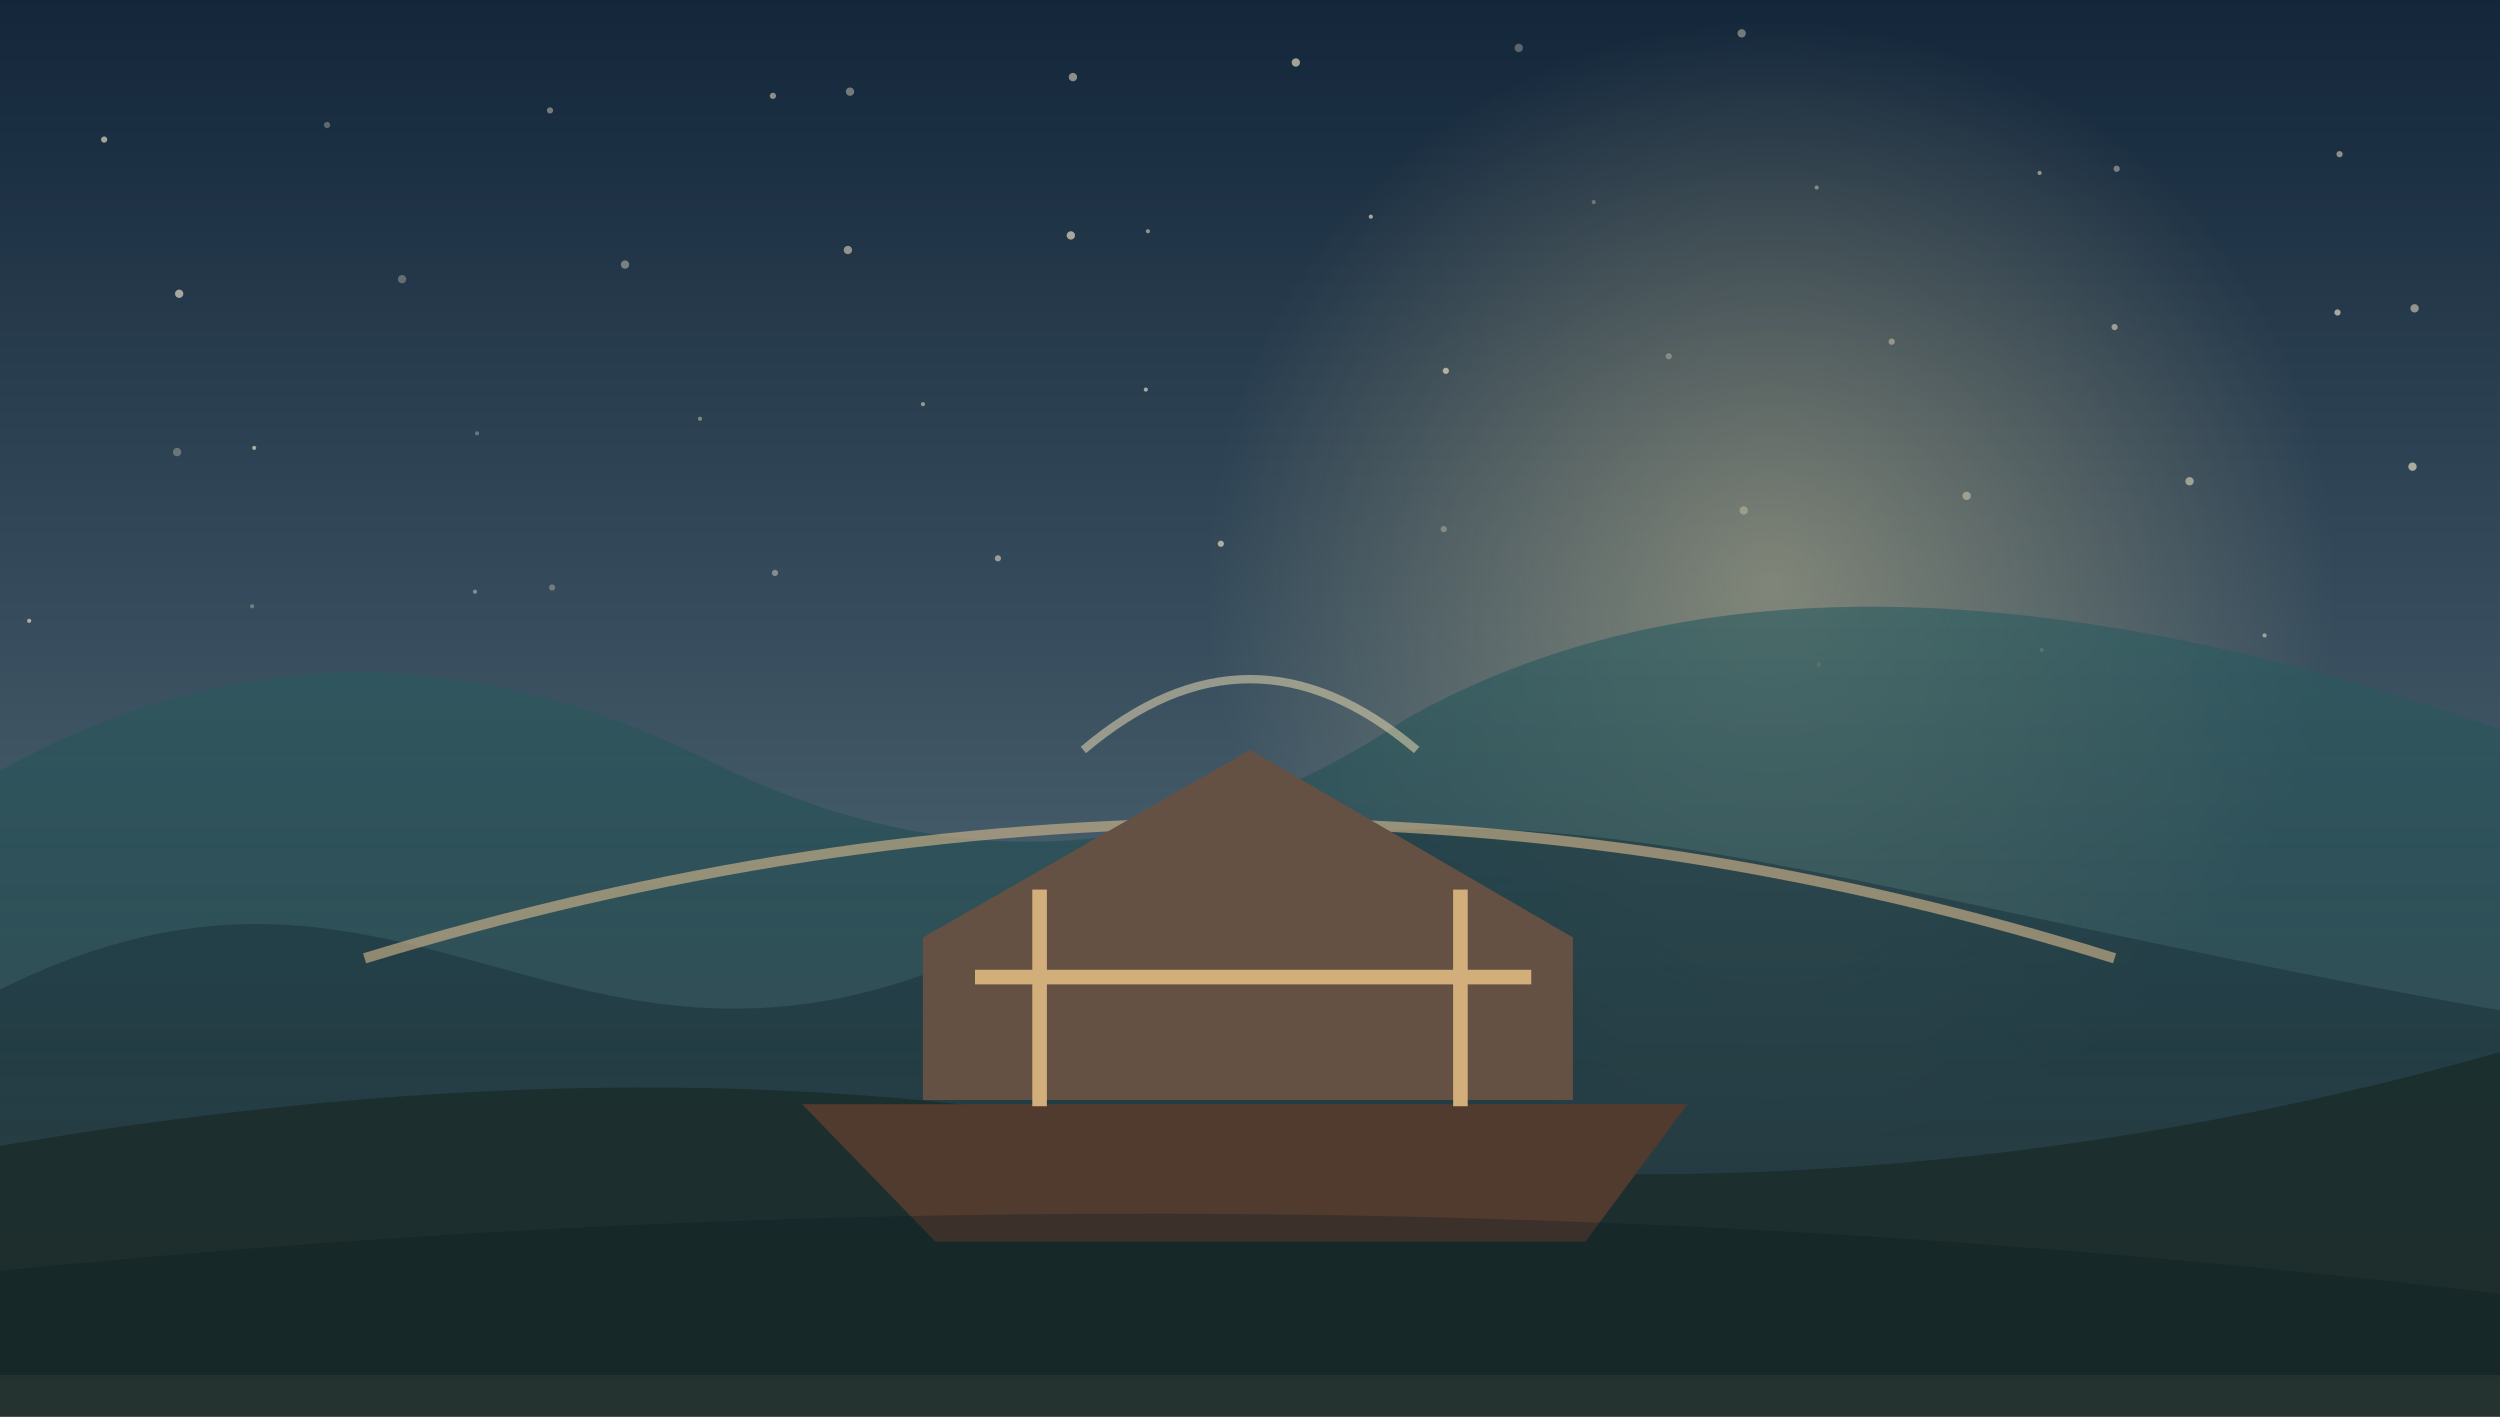
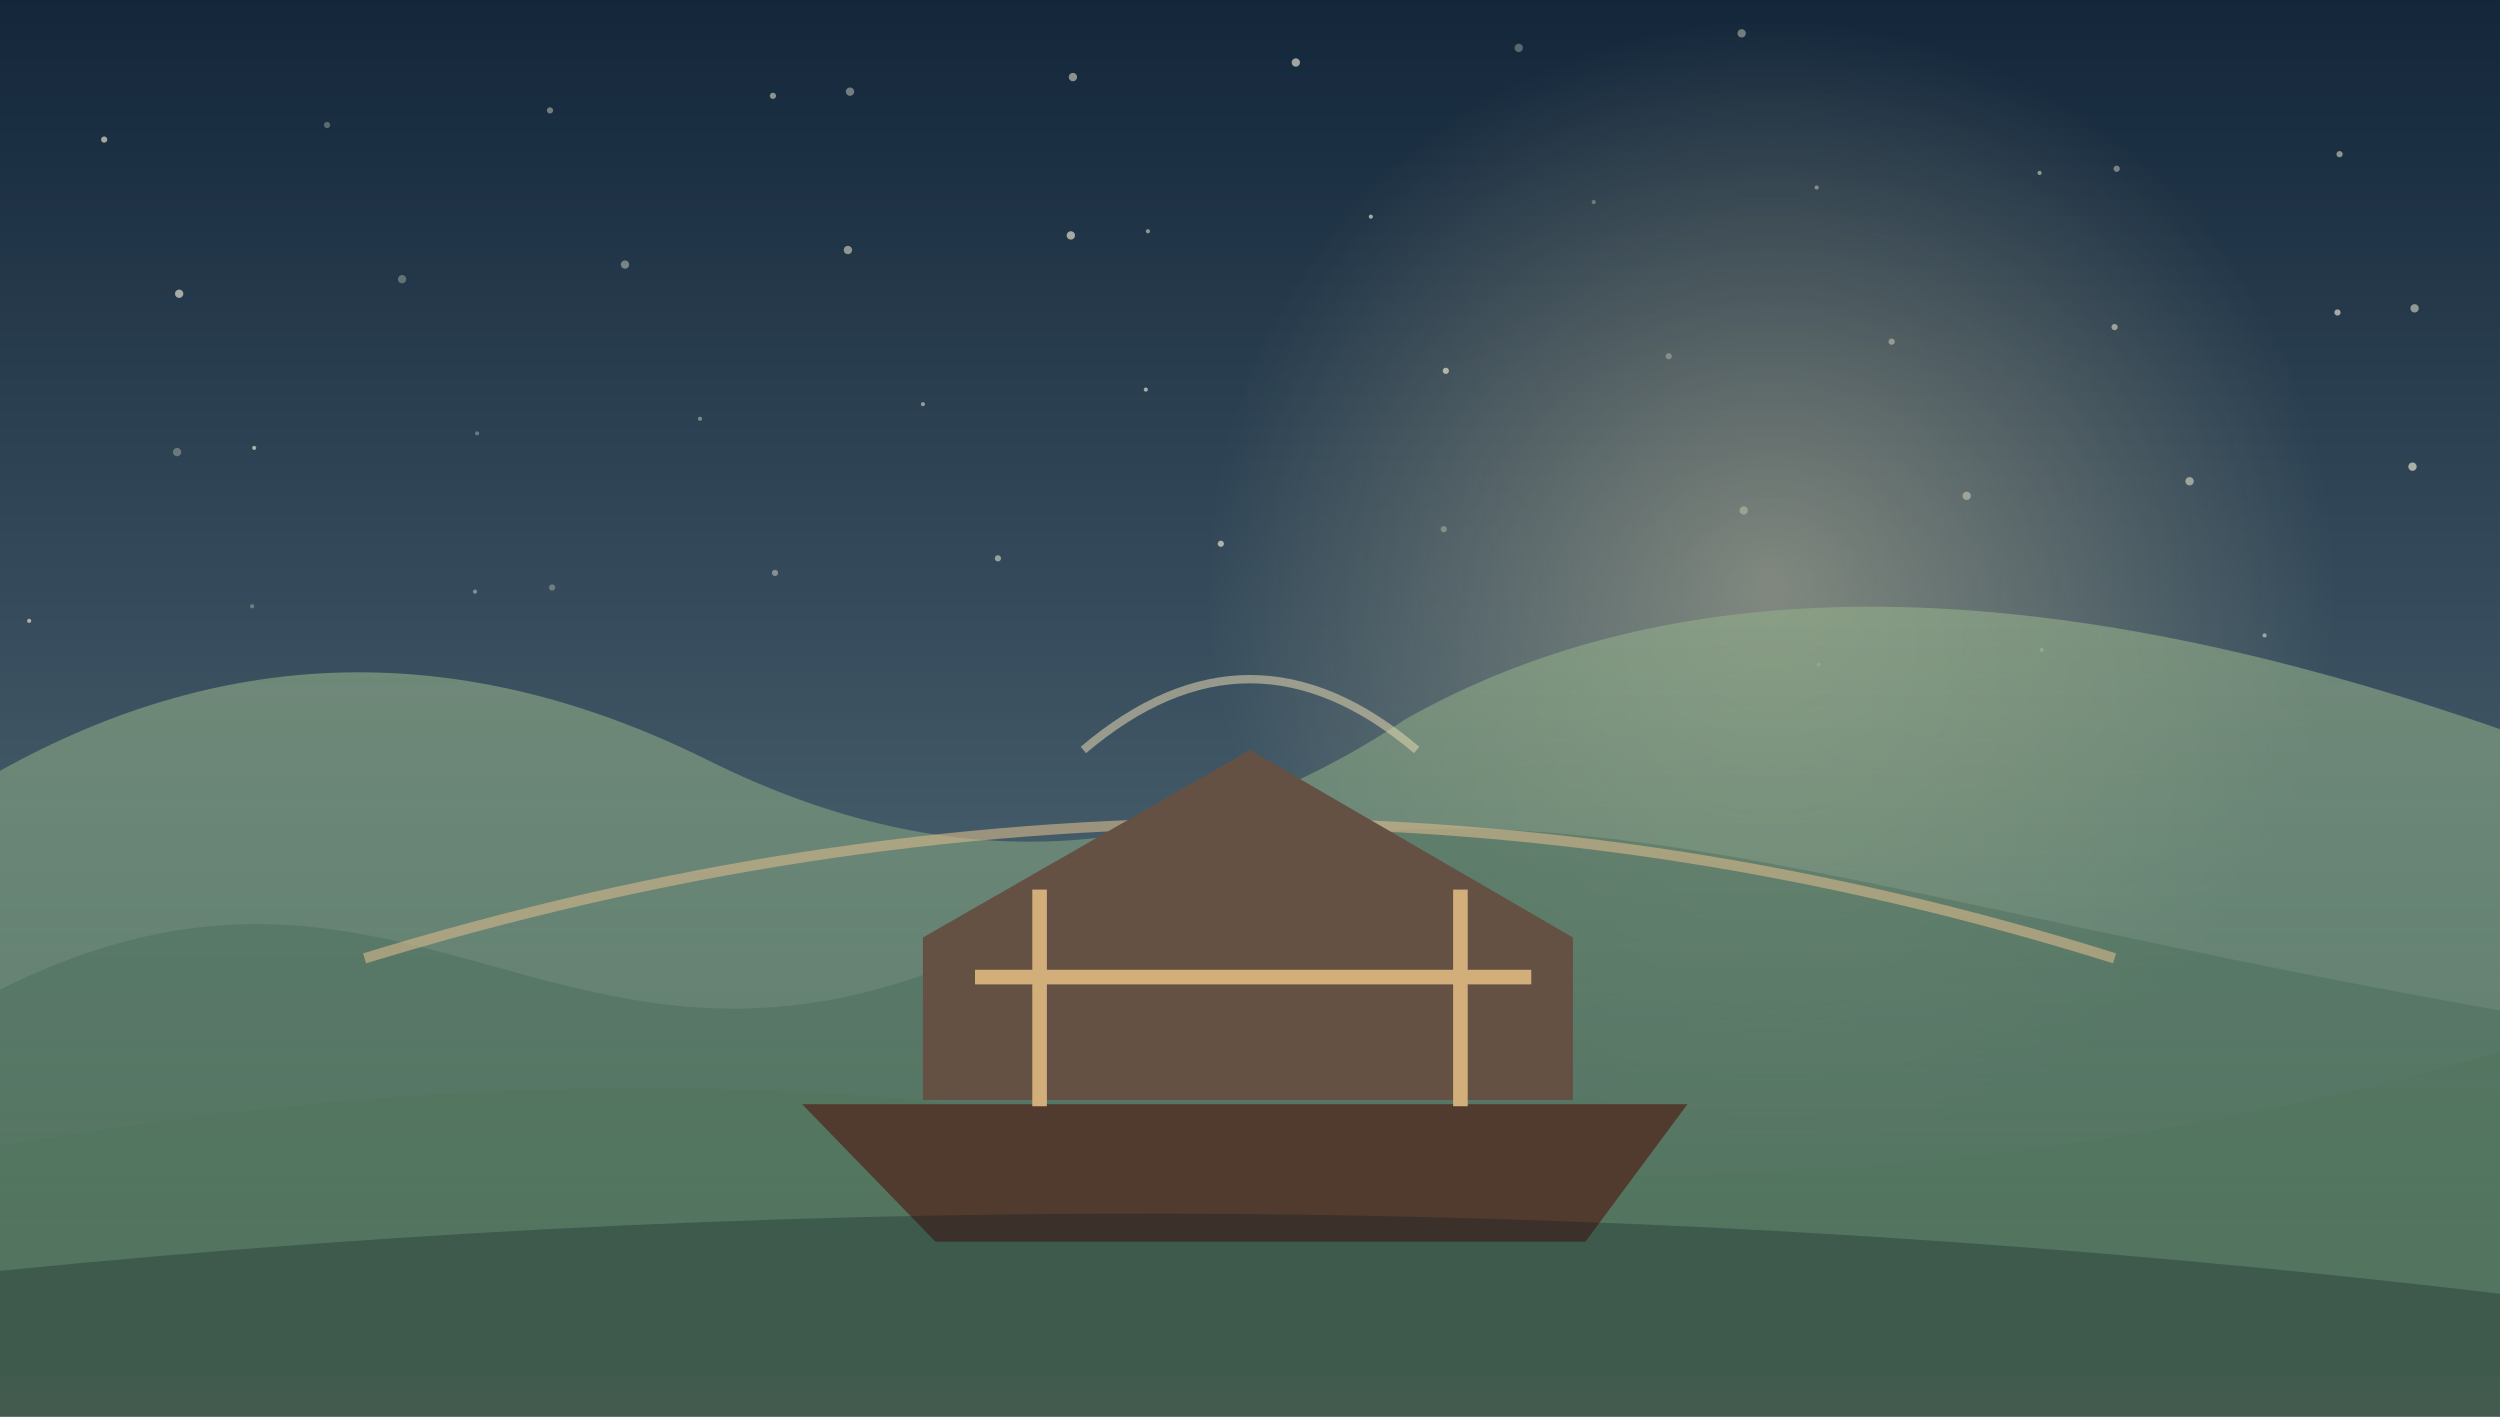
<svg xmlns="http://www.w3.org/2000/svg" viewBox="0 0 1200 680" role="img" aria-label="Symbolic artwork depicting noah">
  <defs>
    <linearGradient id="sky" x2="0" y2="1">
      <stop stop-color="#13263a" />
      <stop offset=".63" stop-color="#465d6b" />
      <stop offset="1" stop-color="#818375" />
    </linearGradient>
    <radialGradient id="halo">
-       <stop stop-color="#ffe9ab" stop-opacity=".87" />
-       <stop offset="1" stop-color="#ffe9ab" stop-opacity="0" />
+       <stop stop-color="#fff0bc" stop-opacity=".87" />
+       <stop offset="1" stop-color="#fff0bc" stop-opacity="0" />
    </radialGradient>
    <linearGradient id="ridge" x2="0" y2="1">
-       <stop stop-color="#2d5d61" />
-       <stop offset="1" stop-color="#102b32" />
+       <stop stop-color="#91ab89" />
+       <stop offset="1" stop-color="#507b62" />
    </linearGradient>
    <linearGradient id="portal" x2="0" y2="1">
-       <stop stop-color="#ffe7b1" />
-       <stop offset="1" stop-color="#a56c57" stop-opacity="0" />
+       <stop stop-color="#f5e9bd" />
+       <stop offset="1" stop-color="#b4b88d" stop-opacity="0" />
    </linearGradient>
  </defs>
  <rect width="1200" height="680" fill="url(#sky)" />
-   <circle cx="873" cy="319" r="1.0" opacity="0.3" fill="#fff1d4" />
-   <circle cx="1016" cy="81" r="1.5" opacity="0.4" fill="#fff1d4" />
-   <circle cx="1159" cy="148" r="2.0" opacity="0.5" fill="#fff1d4" />
-   <circle cx="122" cy="215" r="1.0" opacity="0.6" fill="#fff1d4" />
-   <circle cx="265" cy="282" r="1.5" opacity="0.3" fill="#fff1d4" />
-   <circle cx="408" cy="44" r="2.0" opacity="0.4" fill="#fff1d4" />
-   <circle cx="551" cy="111" r="1.0" opacity="0.5" fill="#fff1d4" />
-   <circle cx="694" cy="178" r="1.5" opacity="0.6" fill="#fff1d4" />
-   <circle cx="837" cy="245" r="2.0" opacity="0.3" fill="#fff1d4" />
-   <circle cx="980" cy="312" r="1.0" opacity="0.4" fill="#fff1d4" />
-   <circle cx="1123" cy="74" r="1.5" opacity="0.5" fill="#fff1d4" />
-   <circle cx="86" cy="141" r="2.0" opacity="0.6" fill="#fff1d4" />
-   <circle cx="229" cy="208" r="1.0" opacity="0.3" fill="#fff1d4" />
-   <circle cx="372" cy="275" r="1.5" opacity="0.4" fill="#fff1d4" />
-   <circle cx="515" cy="37" r="2.0" opacity="0.5" fill="#fff1d4" />
-   <circle cx="658" cy="104" r="1.0" opacity="0.6" fill="#fff1d4" />
-   <circle cx="801" cy="171" r="1.5" opacity="0.3" fill="#fff1d4" />
-   <circle cx="944" cy="238" r="2.0" opacity="0.4" fill="#fff1d4" />
-   <circle cx="1087" cy="305" r="1.0" opacity="0.5" fill="#fff1d4" />
-   <circle cx="50" cy="67" r="1.5" opacity="0.6" fill="#fff1d4" />
-   <circle cx="193" cy="134" r="2.0" opacity="0.3" fill="#fff1d4" />
-   <circle cx="336" cy="201" r="1.0" opacity="0.4" fill="#fff1d4" />
-   <circle cx="479" cy="268" r="1.5" opacity="0.5" fill="#fff1d4" />
-   <circle cx="622" cy="30" r="2.0" opacity="0.6" fill="#fff1d4" />
-   <circle cx="765" cy="97" r="1.0" opacity="0.3" fill="#fff1d4" />
-   <circle cx="908" cy="164" r="1.5" opacity="0.4" fill="#fff1d4" />
-   <circle cx="1051" cy="231" r="2.0" opacity="0.5" fill="#fff1d4" />
-   <circle cx="14" cy="298" r="1.0" opacity="0.6" fill="#fff1d4" />
-   <circle cx="157" cy="60" r="1.5" opacity="0.3" fill="#fff1d4" />
-   <circle cx="300" cy="127" r="2.0" opacity="0.4" fill="#fff1d4" />
-   <circle cx="443" cy="194" r="1.0" opacity="0.5" fill="#fff1d4" />
-   <circle cx="586" cy="261" r="1.5" opacity="0.6" fill="#fff1d4" />
-   <circle cx="729" cy="23" r="2.0" opacity="0.3" fill="#fff1d4" />
-   <circle cx="872" cy="90" r="1.0" opacity="0.4" fill="#fff1d4" />
-   <circle cx="1015" cy="157" r="1.5" opacity="0.5" fill="#fff1d4" />
-   <circle cx="1158" cy="224" r="2.0" opacity="0.6" fill="#fff1d4" />
-   <circle cx="121" cy="291" r="1.0" opacity="0.3" fill="#fff1d4" />
-   <circle cx="264" cy="53" r="1.5" opacity="0.4" fill="#fff1d4" />
-   <circle cx="407" cy="120" r="2.0" opacity="0.5" fill="#fff1d4" />
-   <circle cx="550" cy="187" r="1.0" opacity="0.6" fill="#fff1d4" />
-   <circle cx="693" cy="254" r="1.5" opacity="0.3" fill="#fff1d4" />
-   <circle cx="836" cy="16" r="2.0" opacity="0.4" fill="#fff1d4" />
-   <circle cx="979" cy="83" r="1.0" opacity="0.5" fill="#fff1d4" />
-   <circle cx="1122" cy="150" r="1.5" opacity="0.6" fill="#fff1d4" />
-   <circle cx="85" cy="217" r="2.0" opacity="0.3" fill="#fff1d4" />
-   <circle cx="228" cy="284" r="1.0" opacity="0.4" fill="#fff1d4" />
-   <circle cx="371" cy="46" r="1.5" opacity="0.5" fill="#fff1d4" />
-   <circle cx="514" cy="113" r="2.0" opacity="0.6" fill="#fff1d4" />
+   <circle cx="873" cy="319" r="1.0" opacity="0.3" fill="#fdf7df" />
+   <circle cx="1016" cy="81" r="1.5" opacity="0.4" fill="#fdf7df" />
+   <circle cx="1159" cy="148" r="2.0" opacity="0.5" fill="#fdf7df" />
+   <circle cx="122" cy="215" r="1.0" opacity="0.6" fill="#fdf7df" />
+   <circle cx="265" cy="282" r="1.5" opacity="0.3" fill="#fdf7df" />
+   <circle cx="408" cy="44" r="2.0" opacity="0.4" fill="#fdf7df" />
+   <circle cx="551" cy="111" r="1.0" opacity="0.5" fill="#fdf7df" />
+   <circle cx="694" cy="178" r="1.5" opacity="0.6" fill="#fdf7df" />
+   <circle cx="837" cy="245" r="2.0" opacity="0.3" fill="#fdf7df" />
+   <circle cx="980" cy="312" r="1.0" opacity="0.4" fill="#fdf7df" />
+   <circle cx="1123" cy="74" r="1.5" opacity="0.5" fill="#fdf7df" />
+   <circle cx="86" cy="141" r="2.0" opacity="0.6" fill="#fdf7df" />
+   <circle cx="229" cy="208" r="1.0" opacity="0.3" fill="#fdf7df" />
+   <circle cx="372" cy="275" r="1.5" opacity="0.4" fill="#fdf7df" />
+   <circle cx="515" cy="37" r="2.0" opacity="0.5" fill="#fdf7df" />
+   <circle cx="658" cy="104" r="1.0" opacity="0.6" fill="#fdf7df" />
+   <circle cx="801" cy="171" r="1.5" opacity="0.3" fill="#fdf7df" />
+   <circle cx="944" cy="238" r="2.0" opacity="0.4" fill="#fdf7df" />
+   <circle cx="1087" cy="305" r="1.0" opacity="0.5" fill="#fdf7df" />
+   <circle cx="50" cy="67" r="1.5" opacity="0.6" fill="#fdf7df" />
+   <circle cx="193" cy="134" r="2.0" opacity="0.3" fill="#fdf7df" />
+   <circle cx="336" cy="201" r="1.0" opacity="0.4" fill="#fdf7df" />
+   <circle cx="479" cy="268" r="1.5" opacity="0.5" fill="#fdf7df" />
+   <circle cx="622" cy="30" r="2.0" opacity="0.6" fill="#fdf7df" />
+   <circle cx="765" cy="97" r="1.0" opacity="0.3" fill="#fdf7df" />
+   <circle cx="908" cy="164" r="1.5" opacity="0.4" fill="#fdf7df" />
+   <circle cx="1051" cy="231" r="2.0" opacity="0.5" fill="#fdf7df" />
+   <circle cx="14" cy="298" r="1.0" opacity="0.6" fill="#fdf7df" />
+   <circle cx="157" cy="60" r="1.5" opacity="0.3" fill="#fdf7df" />
+   <circle cx="300" cy="127" r="2.0" opacity="0.4" fill="#fdf7df" />
+   <circle cx="443" cy="194" r="1.0" opacity="0.5" fill="#fdf7df" />
+   <circle cx="586" cy="261" r="1.5" opacity="0.6" fill="#fdf7df" />
+   <circle cx="729" cy="23" r="2.0" opacity="0.3" fill="#fdf7df" />
+   <circle cx="872" cy="90" r="1.0" opacity="0.4" fill="#fdf7df" />
+   <circle cx="1015" cy="157" r="1.5" opacity="0.5" fill="#fdf7df" />
+   <circle cx="1158" cy="224" r="2.0" opacity="0.6" fill="#fdf7df" />
+   <circle cx="121" cy="291" r="1.0" opacity="0.3" fill="#fdf7df" />
+   <circle cx="264" cy="53" r="1.5" opacity="0.4" fill="#fdf7df" />
+   <circle cx="407" cy="120" r="2.0" opacity="0.5" fill="#fdf7df" />
+   <circle cx="550" cy="187" r="1.0" opacity="0.6" fill="#fdf7df" />
+   <circle cx="693" cy="254" r="1.5" opacity="0.3" fill="#fdf7df" />
+   <circle cx="836" cy="16" r="2.0" opacity="0.4" fill="#fdf7df" />
+   <circle cx="979" cy="83" r="1.0" opacity="0.5" fill="#fdf7df" />
+   <circle cx="1122" cy="150" r="1.5" opacity="0.6" fill="#fdf7df" />
+   <circle cx="85" cy="217" r="2.0" opacity="0.3" fill="#fdf7df" />
+   <circle cx="228" cy="284" r="1.0" opacity="0.4" fill="#fdf7df" />
+   <circle cx="371" cy="46" r="1.5" opacity="0.5" fill="#fdf7df" />
+   <circle cx="514" cy="113" r="2.0" opacity="0.6" fill="#fdf7df" />
  <circle cx="850" cy="280" r="270" fill="url(#halo)" opacity=".43" />
  <path d="M0 370 Q165 278 340 365 T675 345 Q870 235 1200 350 V660 H0Z" fill="url(#ridge)" opacity=".65" />
-   <path d="M0 475 C200 375 275 555 485 450 S830 420 1200 485 V680 H0Z" fill="#091c26" opacity=".33" />
-   <path d="M0 550 Q320 495 575 548 Q885 594 1200 505 V680 H0Z" fill="#172620" opacity=".61" />
+   <path d="M0 475 C200 375 275 555 485 450 S830 420 1200 485 V680 H0Z" fill="#3d624f" opacity=".33" />
+   <path d="M0 550 Q320 495 575 548 Q885 594 1200 505 V680 H0Z" fill="#52765e" opacity=".61" />
  <path d="M175 460 Q600 330 1015 460" stroke="#d3b68a" stroke-width="5" fill="none" opacity=".62" />
  <path d="M385 530 L810 530 L761 596 L449 596Z" fill="#513b2f" />
  <path d="M443 528 V450 L600 360 L755 450 V528Z" fill="#655044" />
  <path d="M468 469 H735" stroke="#d2ae7b" stroke-width="7" />
  <path d="M499 427 V531 M701 427 V531" stroke="#d2ae7b" stroke-width="7" />
  <path d="M520 360 Q600 292 680 360" stroke="#e2d5ae" stroke-width="4" opacity=".55" fill="none" />
  <path d="M0 610 Q600 550 1200 621 V680 H0Z" fill="#061820" opacity=".29" />
</svg>
